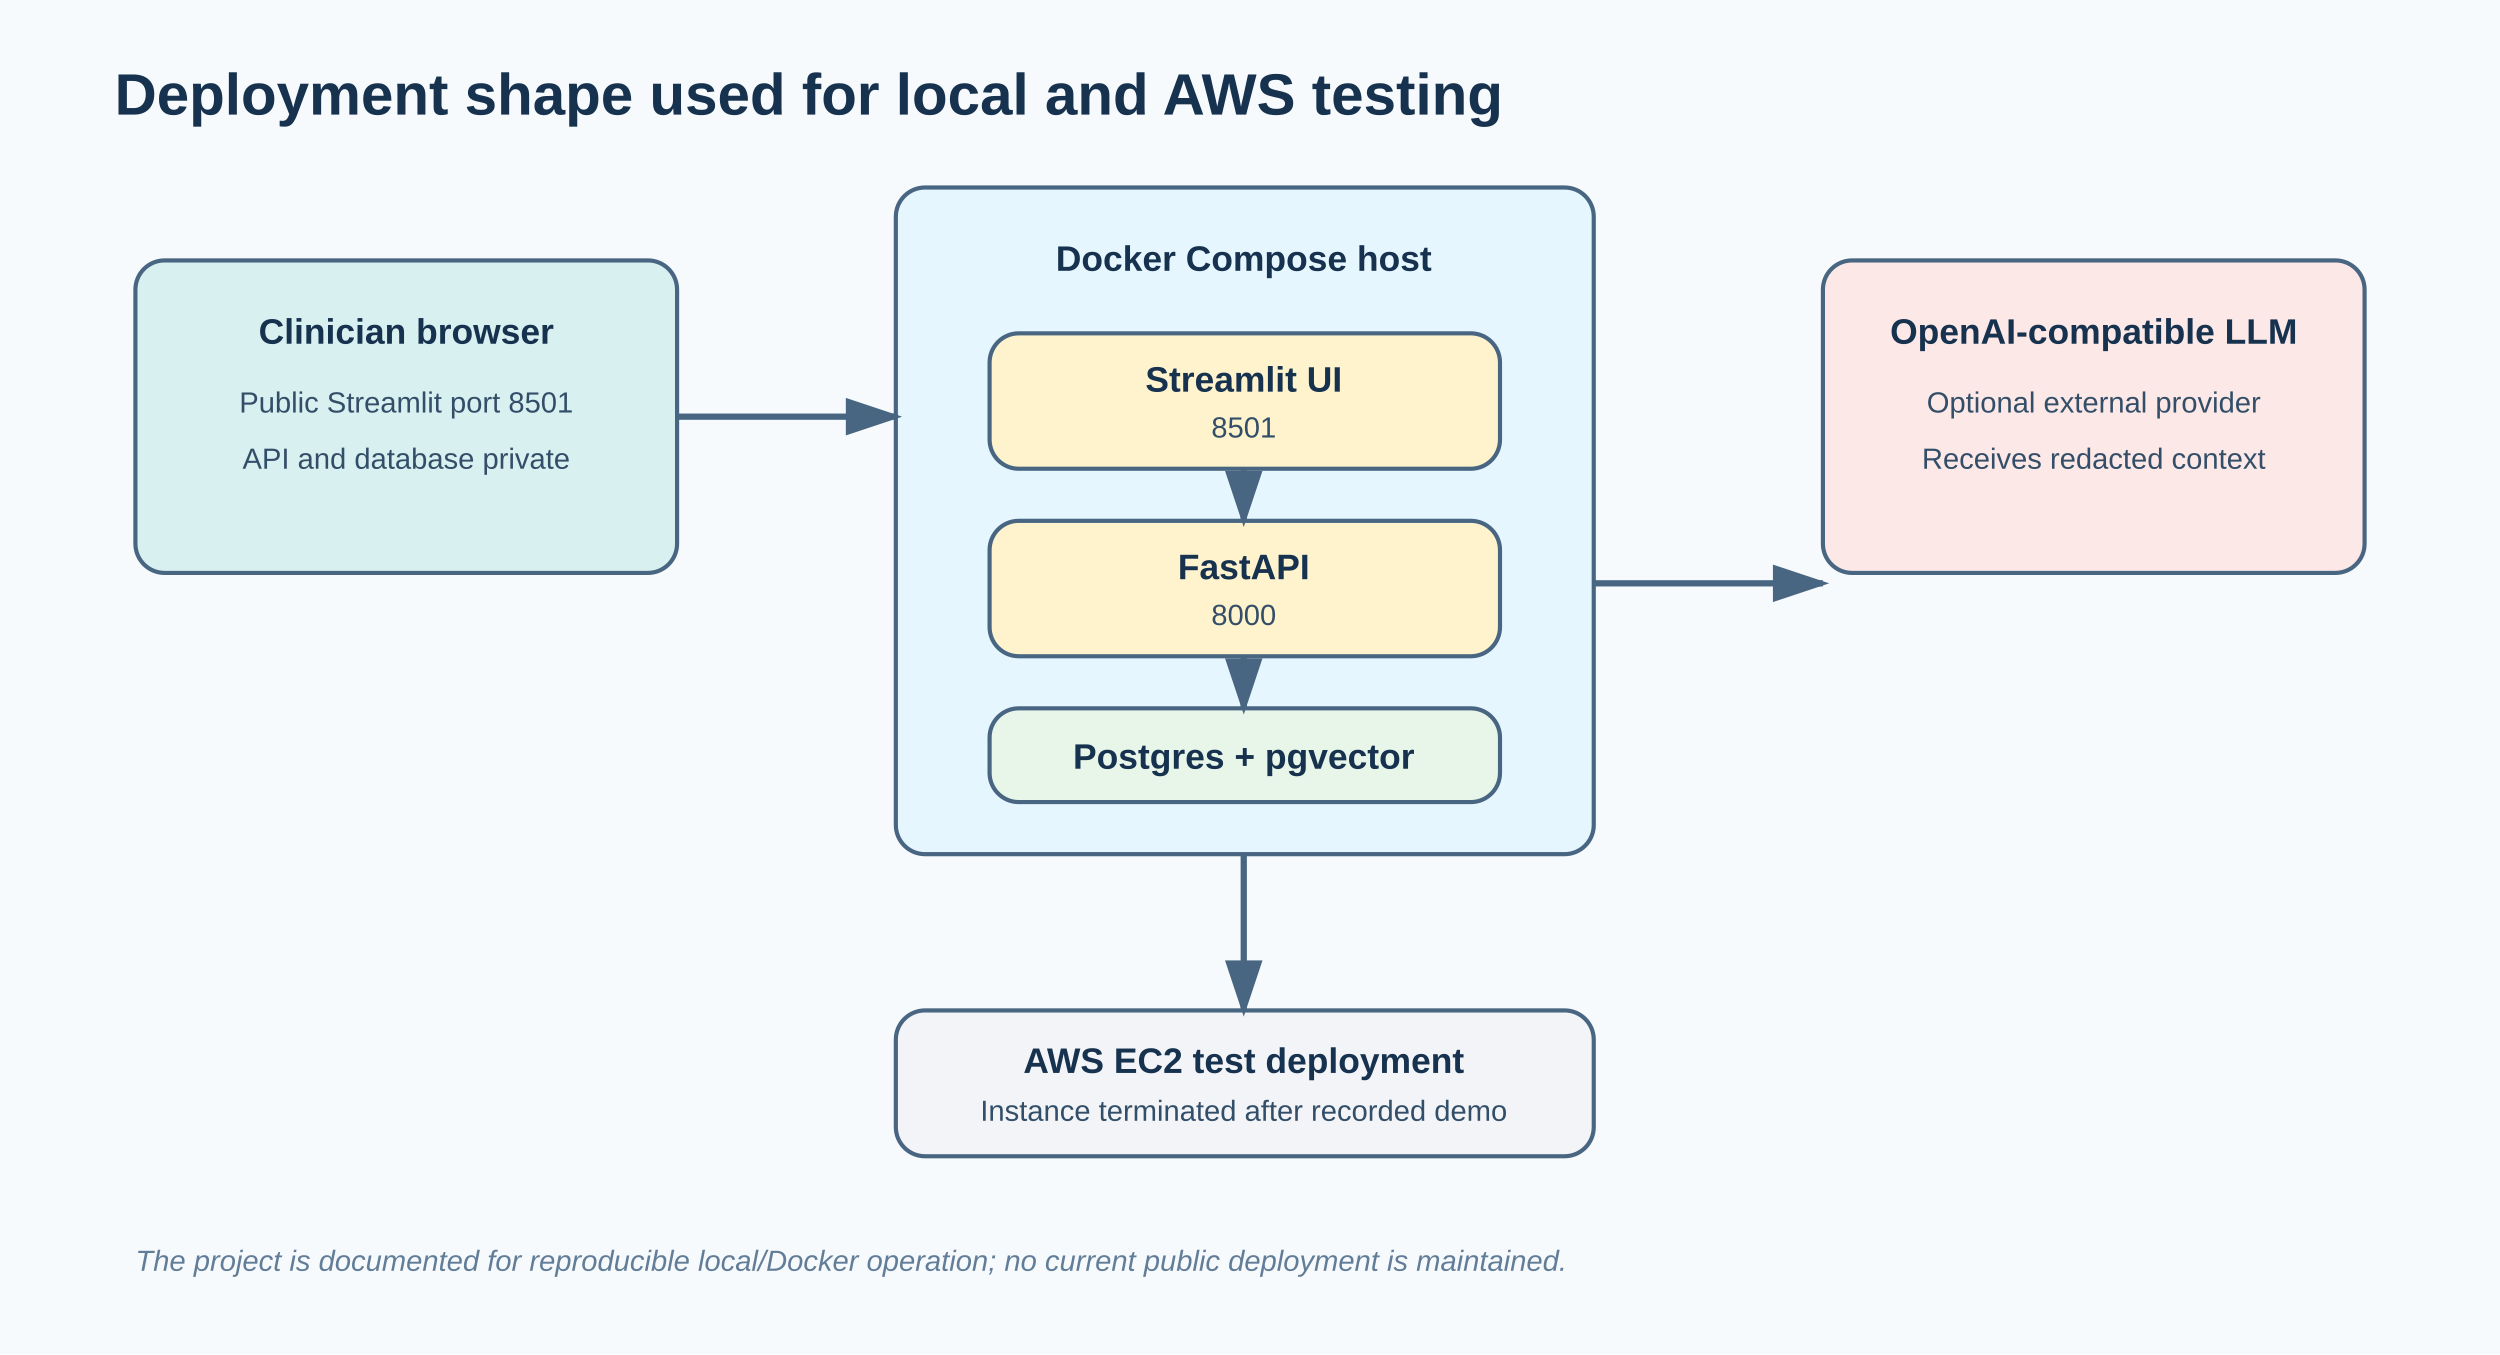
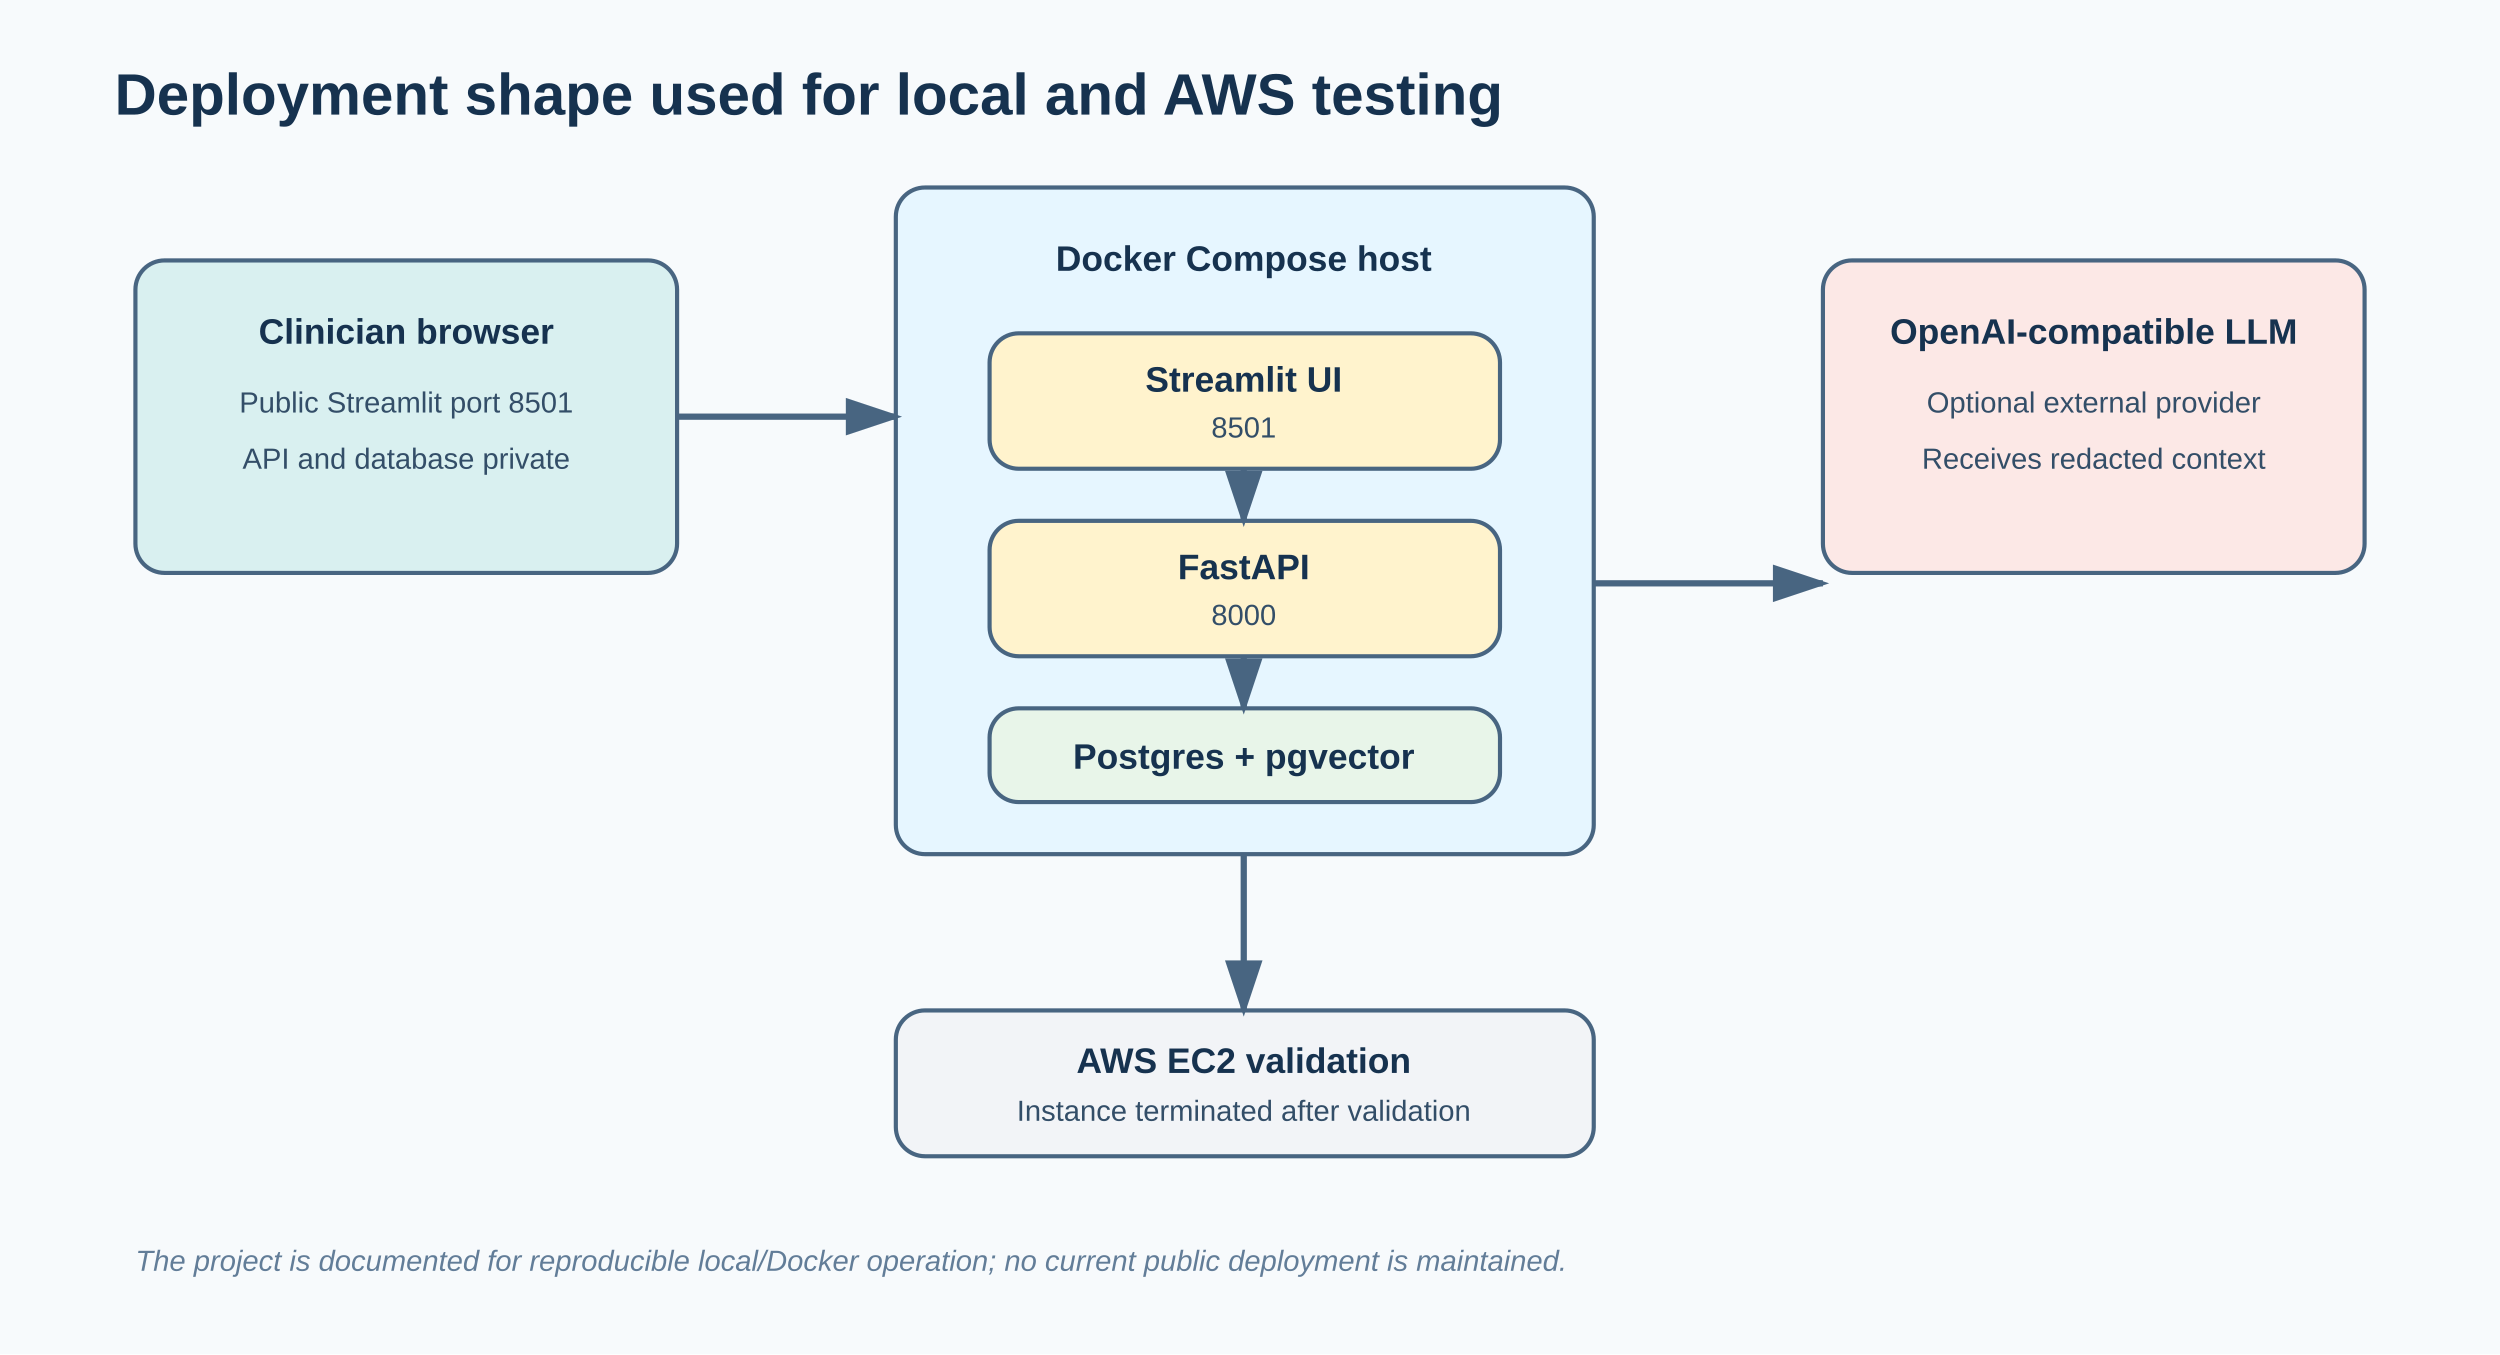
<svg xmlns="http://www.w3.org/2000/svg" width="1200" height="650" viewBox="0 0 1200 650">
  <defs>
    <style>.title{font:700 28px Arial,sans-serif;fill:#16324f}.label{font:600 17px Arial,sans-serif;fill:#16324f}.small{font:14px Arial,sans-serif;fill:#334e68}.box{stroke:#486581;stroke-width:2;rx:14}.arrow{stroke:#486581;stroke-width:3;fill:none;marker-end:url(#m)}.note{font:italic 14px Arial,sans-serif;fill:#627d98}</style>
    <marker id="m" markerWidth="10" markerHeight="10" refX="8" refY="3" orient="auto">
      <path d="M0,0 L0,6 L9,3 z" fill="#486581" />
    </marker>
  </defs>
  <rect width="1200" height="650" fill="#f7fafc" />
  <text x="55" y="55" class="title">Deployment shape used for local and AWS testing</text>
  <rect x="65" y="125" width="260" height="150" class="box" fill="#d9f0f0" />
  <text x="195" y="165" text-anchor="middle" class="label">Clinician browser</text>
  <text x="195" y="198" text-anchor="middle" class="small">Public Streamlit port 8501</text>
  <text x="195" y="225" text-anchor="middle" class="small">API and database private</text>
  <rect x="430" y="90" width="335" height="320" class="box" fill="#e6f6ff" />
  <text x="597" y="130" text-anchor="middle" class="label">Docker Compose host</text>
  <rect x="475" y="160" width="245" height="65" class="box" fill="#fff3cd" />
  <text x="597" y="188" text-anchor="middle" class="label">Streamlit UI</text>
  <text x="597" y="210" text-anchor="middle" class="small">8501</text>
  <rect x="475" y="250" width="245" height="65" class="box" fill="#fff3cd" />
  <text x="597" y="278" text-anchor="middle" class="label">FastAPI</text>
  <text x="597" y="300" text-anchor="middle" class="small">8000</text>
  <rect x="475" y="340" width="245" height="45" class="box" fill="#e8f5e9" />
  <text x="597" y="369" text-anchor="middle" class="label">Postgres + pgvector</text>
  <rect x="875" y="125" width="260" height="150" class="box" fill="#fce8e6" />
  <text x="1005" y="165" text-anchor="middle" class="label">OpenAI-compatible LLM</text>
  <text x="1005" y="198" text-anchor="middle" class="small">Optional external provider</text>
  <text x="1005" y="225" text-anchor="middle" class="small">Receives redacted context</text>
  <rect x="430" y="485" width="335" height="70" class="box" fill="#f2f4f7" />
-   <text x="597" y="515" text-anchor="middle" class="label">AWS EC2 test deployment</text>
-   <text x="597" y="538" text-anchor="middle" class="small">Instance terminated after recorded demo</text>
+   <text x="597" y="515" text-anchor="middle" class="label">AWS EC2 validation</text>
+   <text x="597" y="538" text-anchor="middle" class="small">Instance terminated after validation</text>
  <path d="M325 200 H430" class="arrow" />
  <path d="M597 225 V250" class="arrow" />
  <path d="M597 315 V340" class="arrow" />
  <path d="M765 280 H875" class="arrow" />
  <path d="M597 410 V485" class="arrow" />
  <text x="65" y="610" class="note">The project is documented for reproducible local/Docker operation; no current public deployment is maintained.</text>
</svg>
